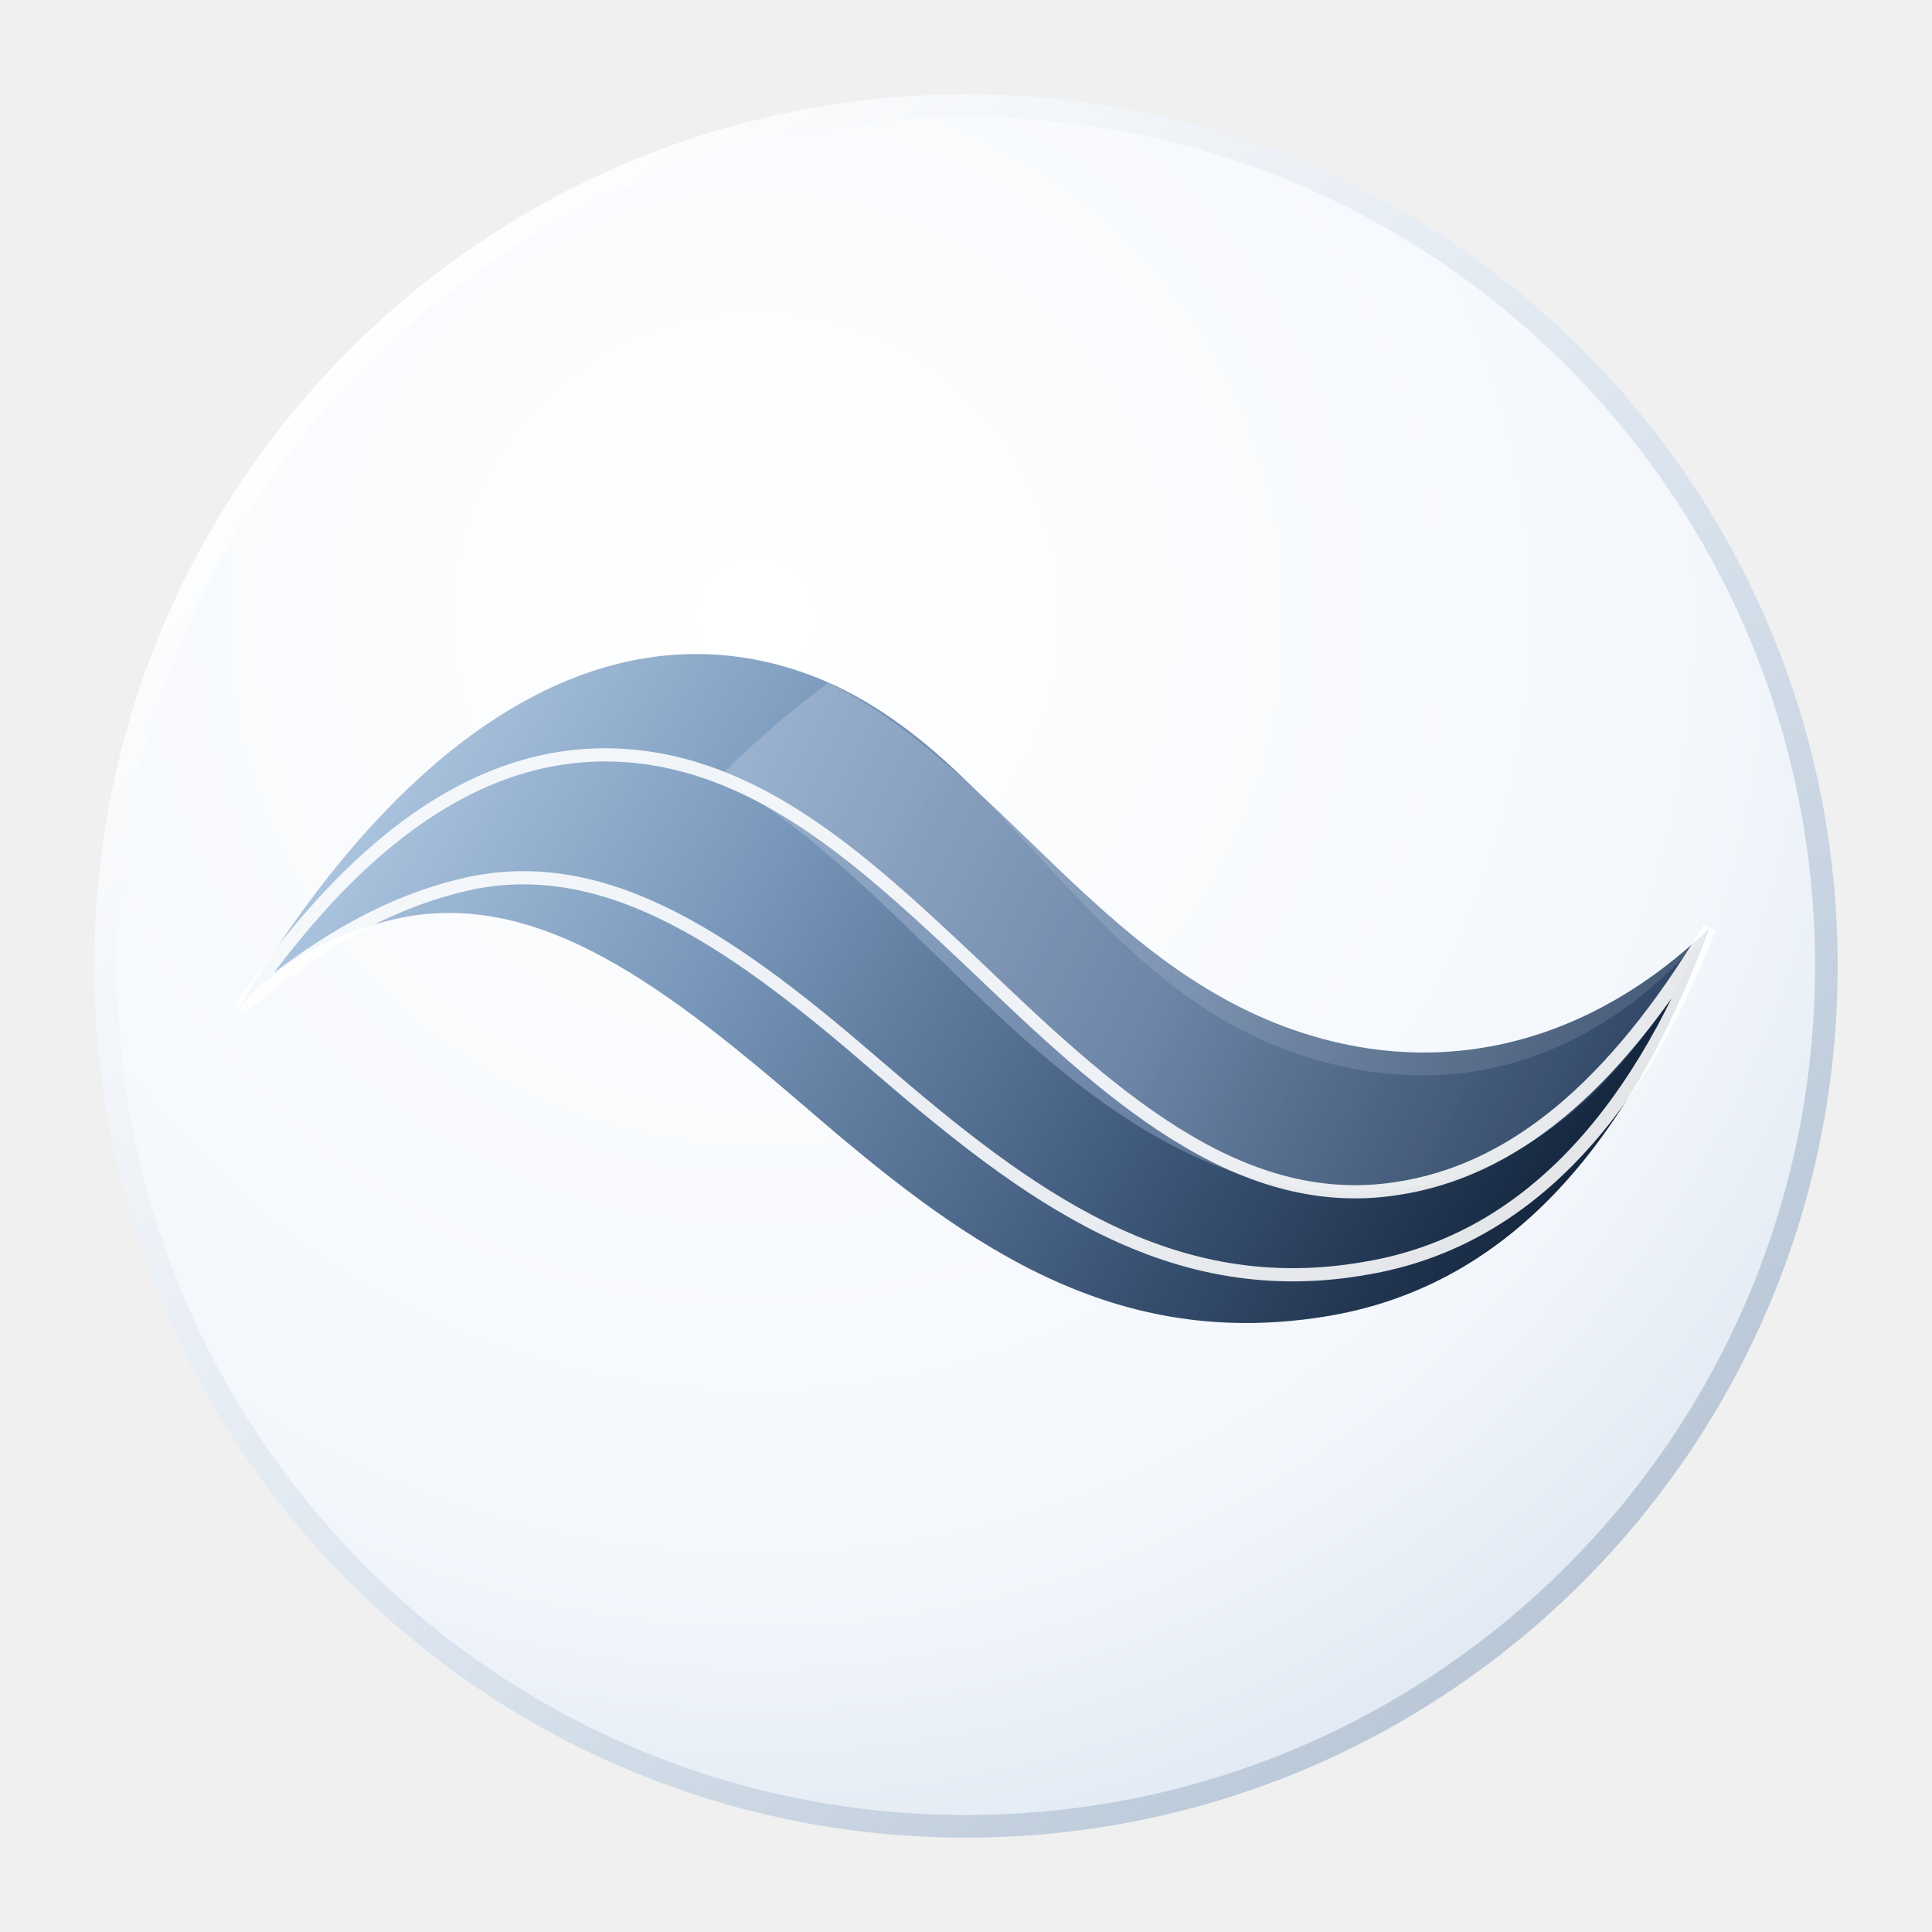
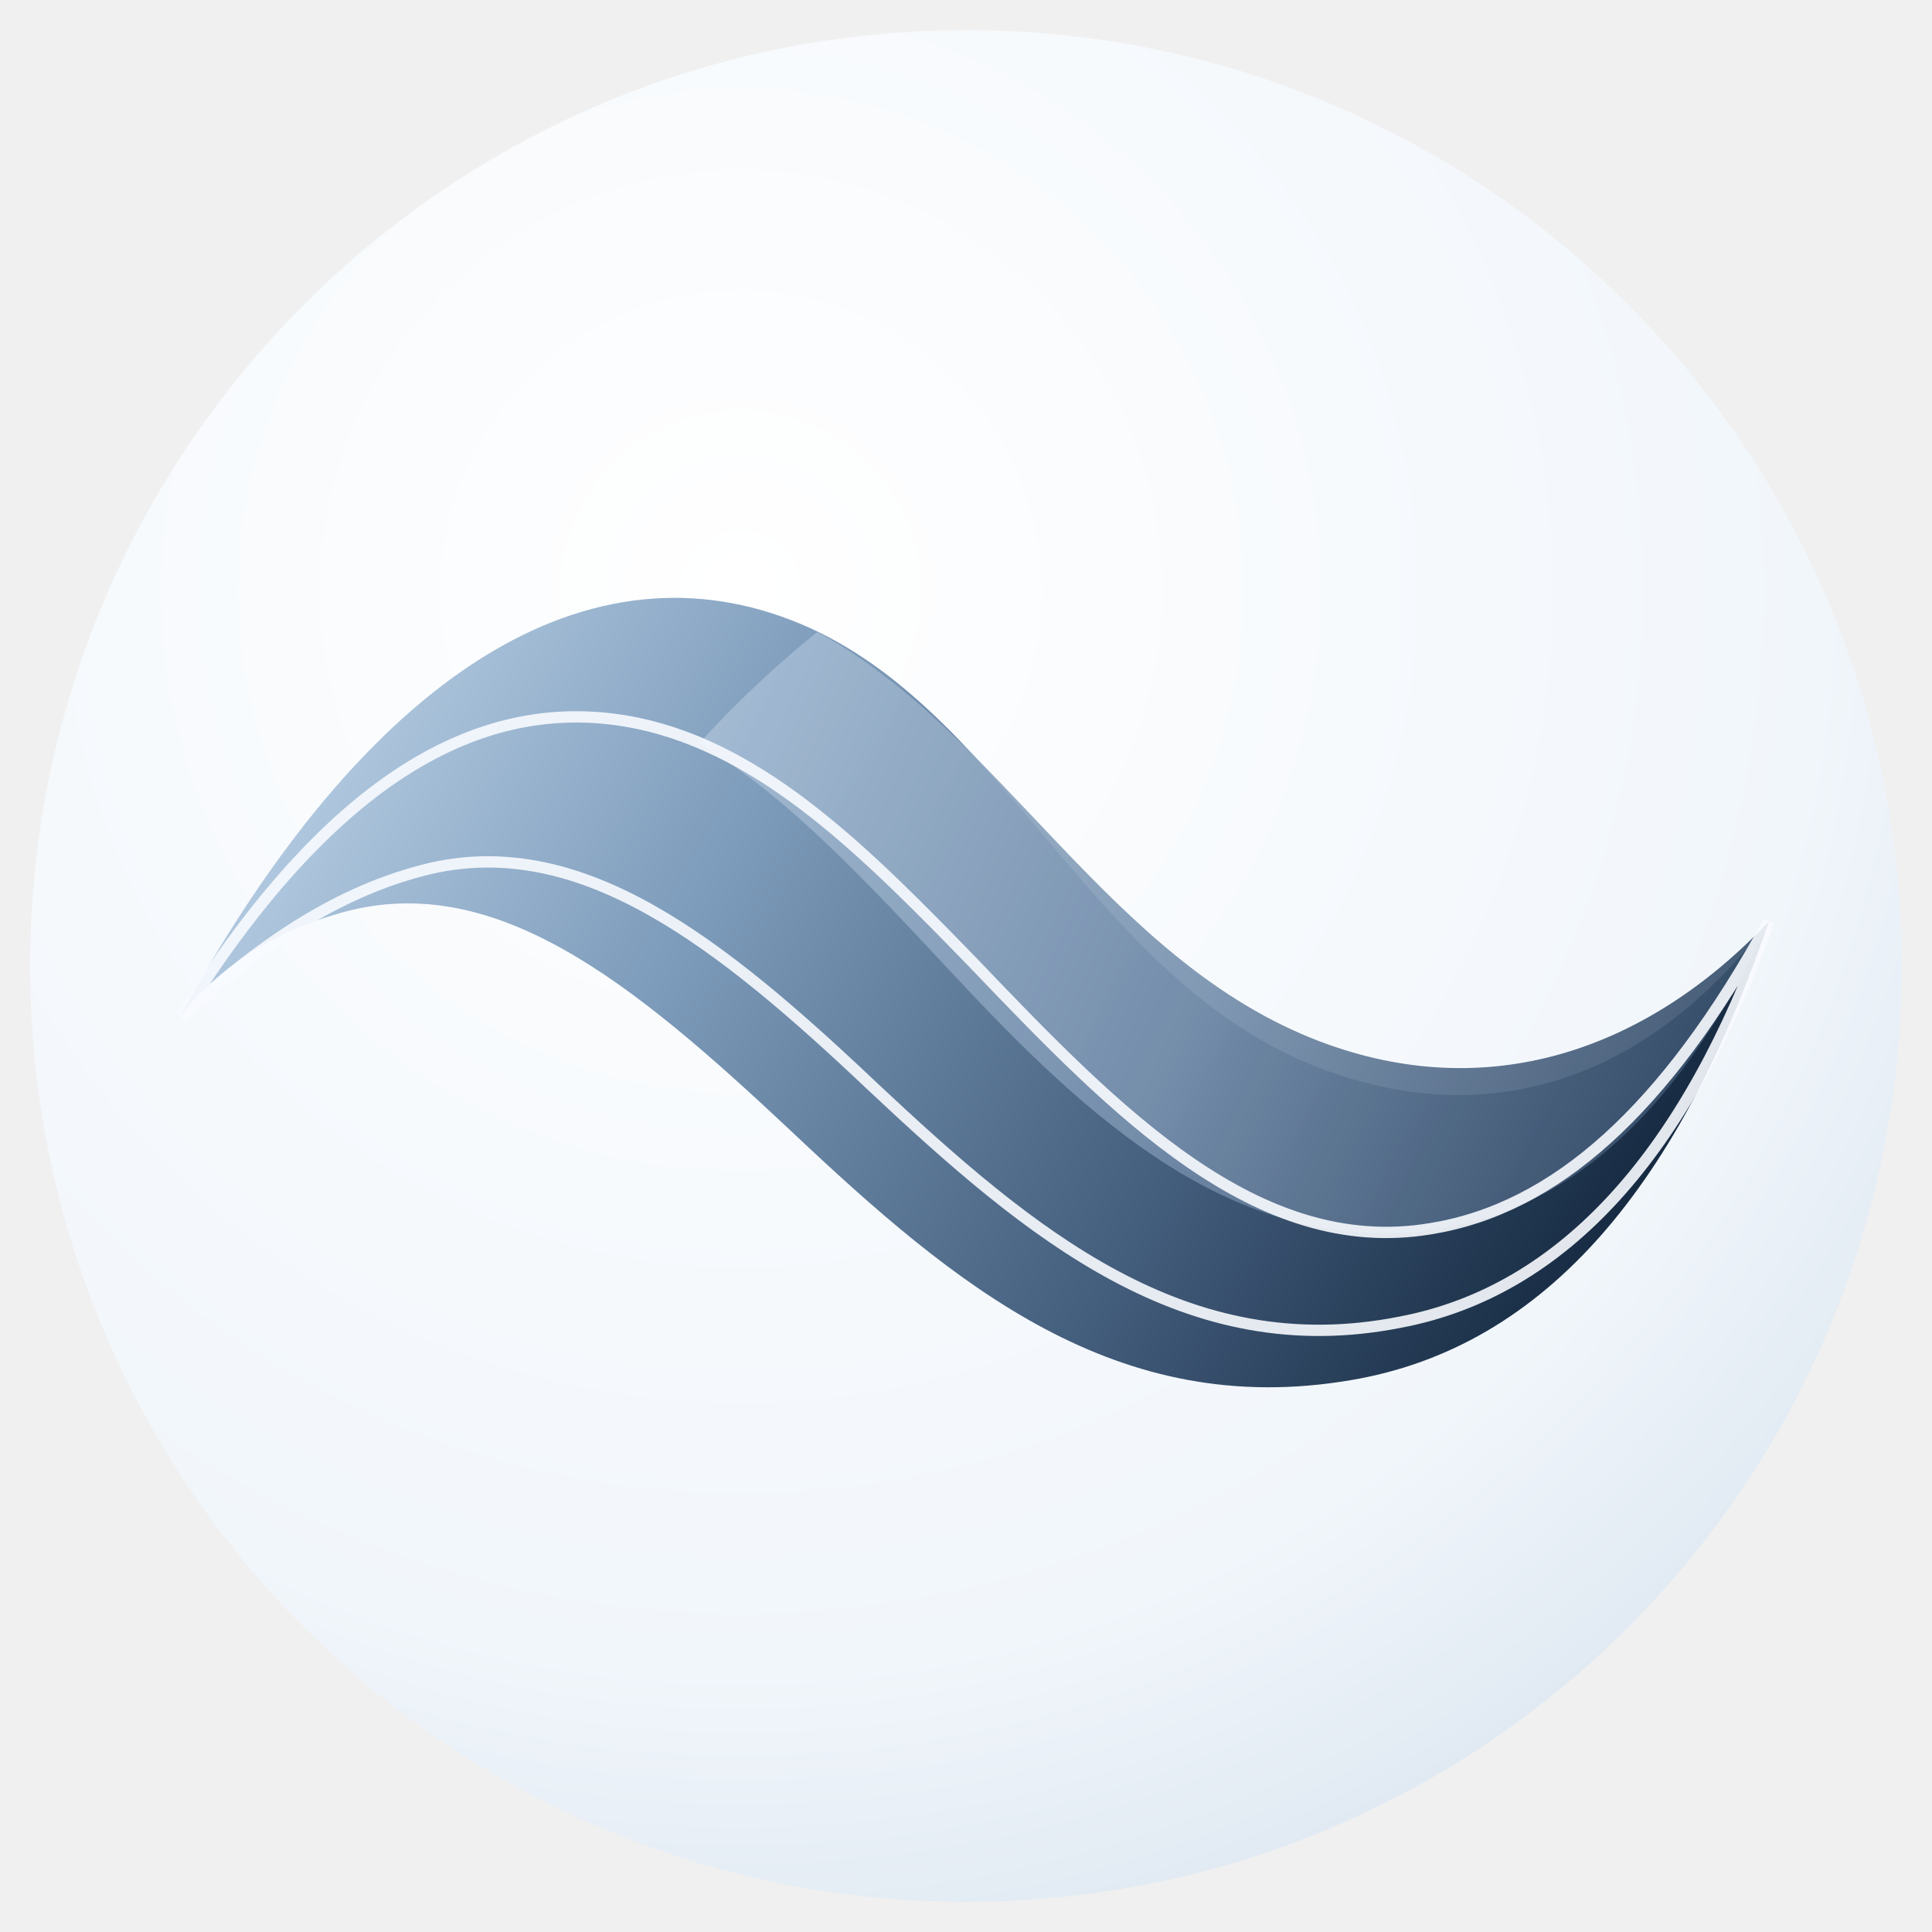
<svg xmlns="http://www.w3.org/2000/svg" viewBox="0 0 1024 1024">
  <defs>
    <radialGradient id="disc" cx="38%" cy="30%" r="78%">
-       <stop offset="0" stop-color="#fff" />
-       <stop offset=".72" stop-color="#f3f7fc" />
-       <stop offset="1" stop-color="#dce5f0" />
+       <stop offset="0" stop-color="#ffffff" />
+       <stop offset=".74" stop-color="#f1f6fb" />
+       <stop offset="1" stop-color="#dce6f0" />
    </radialGradient>
-     <linearGradient id="main" x1="160" y1="340" x2="775" y2="710" gradientUnits="userSpaceOnUse">
-       <stop stop-color="#bed5ec" />
-       <stop offset=".38" stop-color="#7897ba" />
-       <stop offset=".72" stop-color="#405a7c" />
-       <stop offset="1" stop-color="#162840" />
+     <linearGradient id="main" x1="150" y1="330" x2="790" y2="720" gradientUnits="userSpaceOnUse">
+       <stop stop-color="#c7dcef" />
+       <stop offset=".36" stop-color="#7f9dbc" />
+       <stop offset=".72" stop-color="#435d7c" />
+       <stop offset="1" stop-color="#14283f" />
    </linearGradient>
-     <linearGradient id="top" x1="335" y1="350" x2="850" y2="600" gradientUnits="userSpaceOnUse">
-       <stop stop-color="#a9c0db" />
-       <stop offset=".58" stop-color="#7189aa" />
-       <stop offset="1" stop-color="#344b69" />
-     </linearGradient>
-     <linearGradient id="rim" x1="180" y1="180" x2="830" y2="850" gradientUnits="userSpaceOnUse">
-       <stop stop-color="#fff" />
-       <stop offset=".55" stop-color="#dce5ef" />
-       <stop offset="1" stop-color="#b9c7d7" />
+     <linearGradient id="top" x1="330" y1="345" x2="860" y2="610" gradientUnits="userSpaceOnUse">
+       <stop stop-color="#b3c9df" />
+       <stop offset=".58" stop-color="#7891ae" />
+       <stop offset="1" stop-color="#354d69" />
    </linearGradient>
  </defs>
-   <circle cx="512" cy="512" r="456" fill="url(#disc)" stroke="url(#rim)" stroke-width="12" />
-   <path d="M126 535C224 371 335 319 435 360c99 41 142 162 254 199 81 27 158 4 217-67-43 116-108 191-205 206-115 18-194-42-275-112-78-67-147-119-224-97-30 8-56 23-76 46Z" fill="url(#main)" />
-   <path d="M439 362c91 45 143 148 247 184 81 28 159 5 220-54-42 83-97 132-170 139-93 9-163-49-231-116-41-40-80-79-124-103 20-20 39-36 58-50Z" fill="url(#top)" opacity=".9" />
-   <path d="M127 535c71-104 145-147 224-132 62 12 112 58 165 108 70 67 139 132 224 119 61-9 115-53 166-138-40 103-100 166-181 180-105 19-181-39-259-106-75-65-142-113-216-98-47 10-87 36-123 67Z" fill="none" stroke="#fff" stroke-width="7" stroke-linecap="round" opacity=".88" />
+   <circle cx="512" cy="512" r="496" fill="url(#disc)" />
+   <g transform="translate(512 512) scale(1.08 1.18) translate(-512 -512)">
+     <path d="M126 535C224 371 335 319 435 360c99 41 142 162 254 199 81 27 158 4 217-67-43 116-108 191-205 206-115 18-194-42-275-112-78-67-147-119-224-97-30 8-56 23-76 46Z" fill="url(#main)" />
+     <path d="M439 362c91 45 143 148 247 184 81 28 159 5 220-54-42 83-97 132-170 139-93 9-163-49-231-116-41-40-80-79-124-103 20-20 39-36 58-50Z" fill="url(#top)" opacity=".92" />
+     <path d="M127 535c71-104 145-147 224-132 62 12 112 58 165 108 70 67 139 132 224 119 61-9 115-53 166-138-40 103-100 166-181 180-105 19-181-39-259-106-75-65-142-113-216-98-47 10-87 36-123 67Z" fill="none" stroke="#f8fbff" stroke-width="6" stroke-linecap="round" opacity=".9" vector-effect="non-scaling-stroke" />
+   </g>
</svg>
